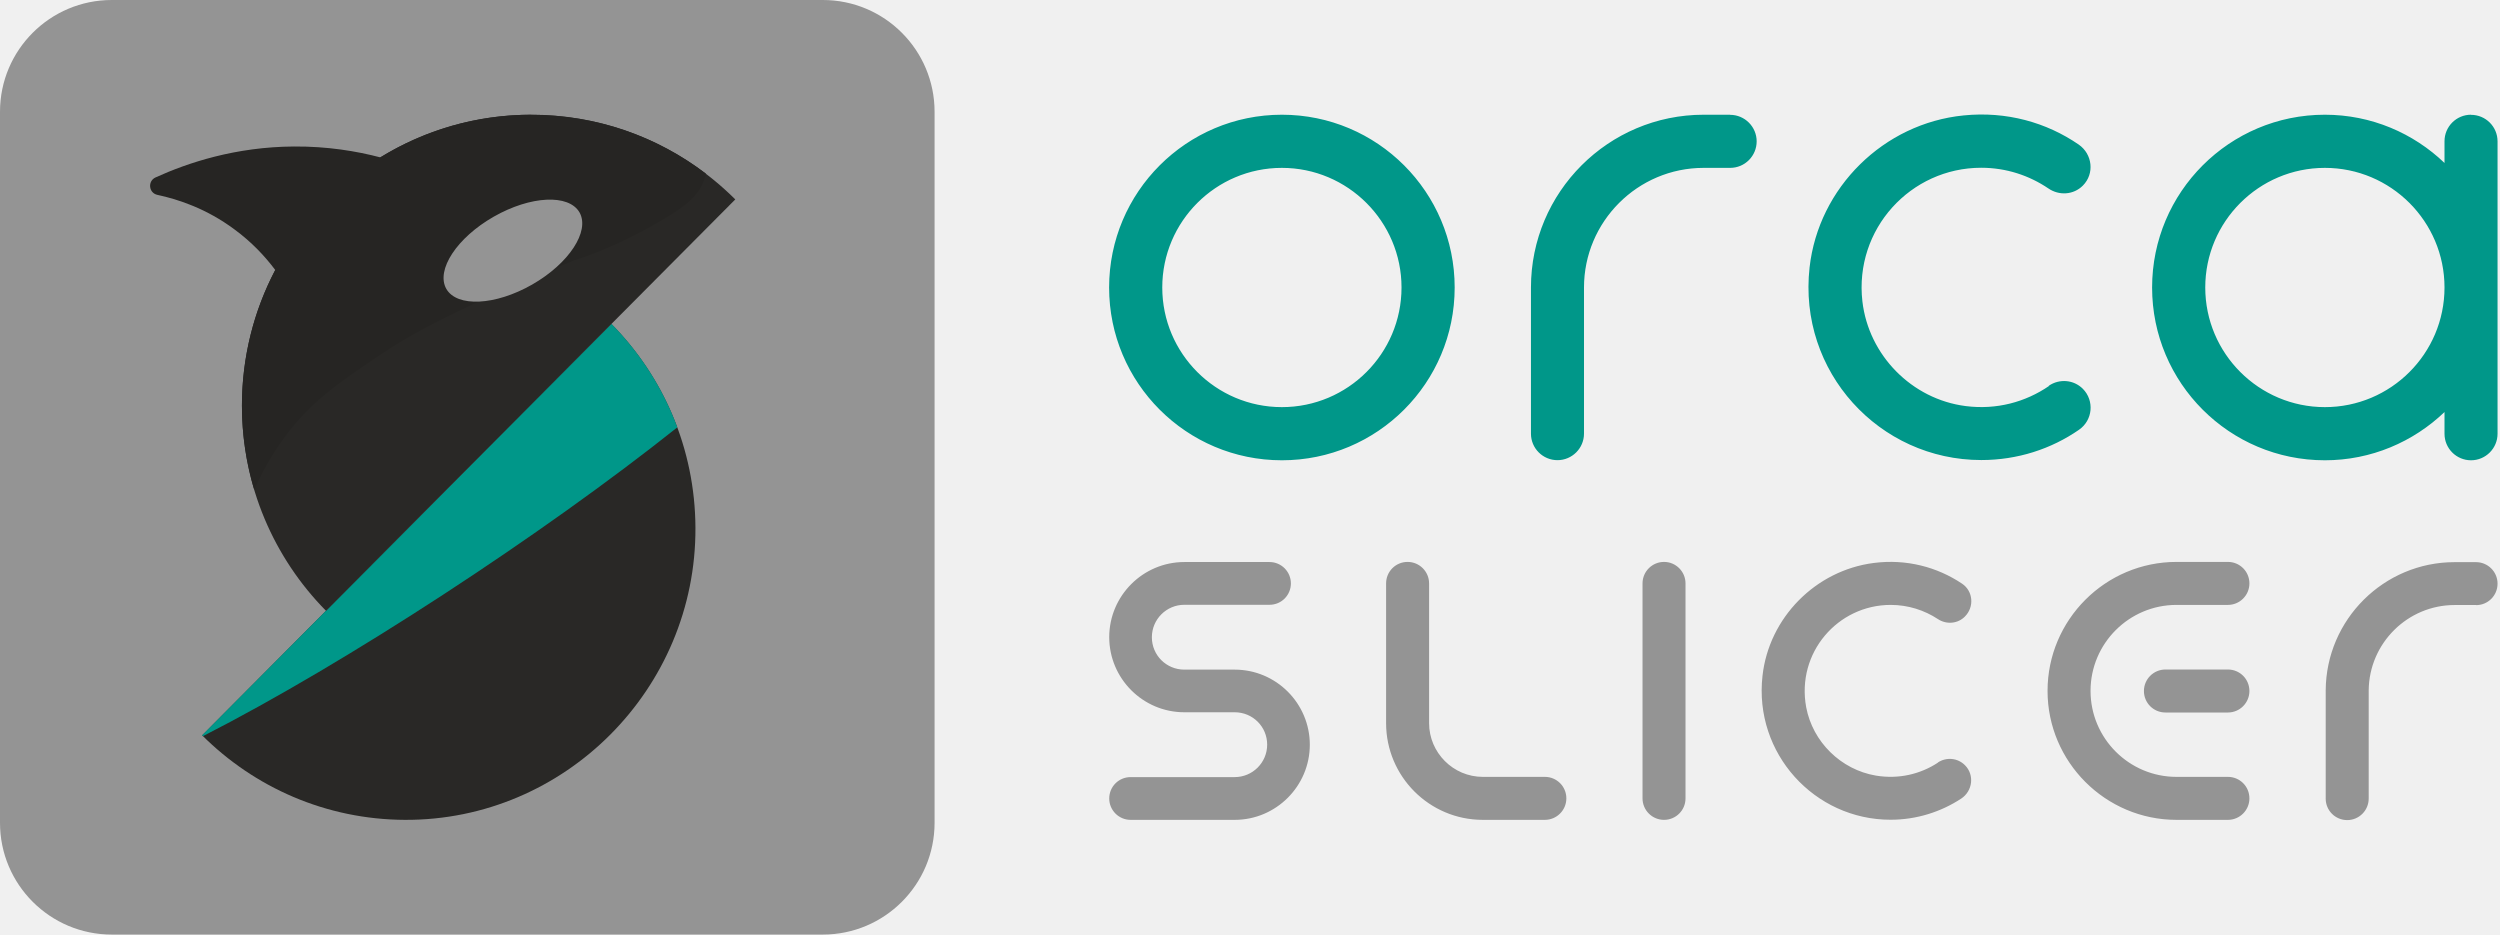
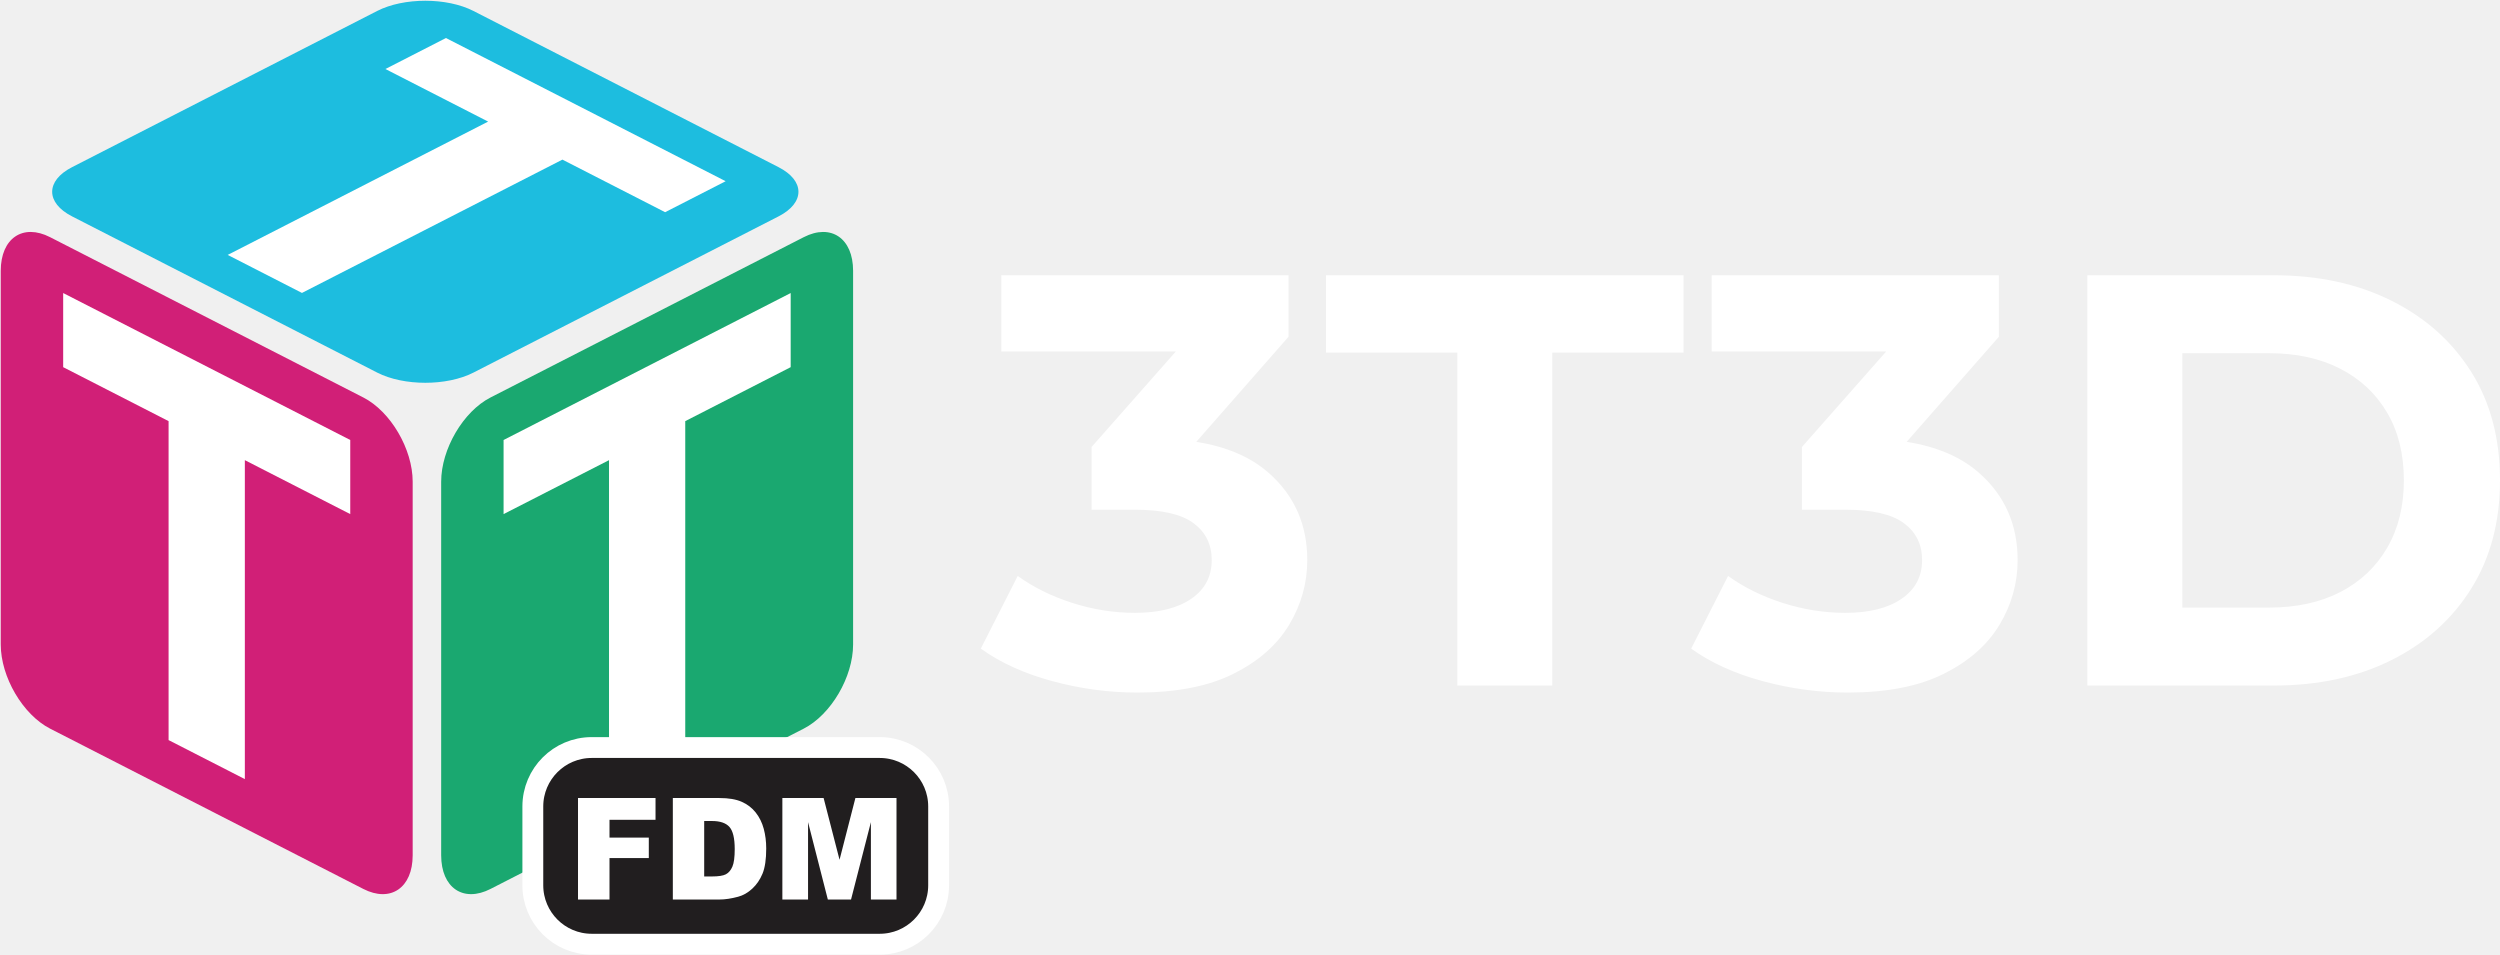
- <svg xmlns="http://www.w3.org/2000/svg" id="a" width="214" height="80" viewBox="0 0 214 80">
-   <g id="b">
-     <g id="c">
-       <rect width="80" height="80" rx="9.57" ry="9.57" style="fill:#949494;" />
+ <svg xmlns="http://www.w3.org/2000/svg" width="126.837mm" height="48.433mm" viewBox="0 0 126.837 48.433">
+   <g id="2" data-name="Layer 1">
+     <g id="3">
+       <g id="4">
+         <g id="5">
+           <path id="6" data-name="25" d="M22.383 43.394C22.383 45.044 23.504 45.808 24.887 45.1L40.777 36.967C42.16 36.259 43.282 34.348 43.282 32.697L43.282 13.739C43.282 12.088 42.16 11.325 40.777 12.033L24.887 20.166C23.504 20.873 22.383 22.785 22.383 24.436Z" fill="#1aa870" fill-rule="evenodd" stroke="none" />
+           <path id="7" data-name="26" d="M30.898 39.528L30.898 23.346L25.549 26.083L25.549 22.323L40.115 14.867L40.115 18.628L34.766 21.366L34.766 37.548L30.898 39.528Z" fill="#ffffff" fill-rule="evenodd" stroke="none" />
+         </g>
+         <g id="8">
+           <path id="9" data-name="28" d="M3.658 8.48C2.31 9.17 2.31 10.289 3.658 10.979L19.138 18.904C20.486 19.593 22.67 19.593 24.018 18.904L39.498 10.979C40.846 10.289 40.846 9.17 39.498 8.48L24.018 0.555C22.67 -0.134 20.486 -0.134 19.138 0.555Z" fill="#1dbddf" fill-rule="evenodd" stroke="none" />
+           <path id="10" data-name="29" d="M11.552 12.933L24.765 6.169L19.554 3.501L22.625 1.929L36.815 9.194L33.745 10.766L28.534 8.098L15.32 14.862L11.552 12.933Z" fill="#ffffff" fill-rule="evenodd" stroke="none" />
+         </g>
+         <g id="11">
+           <path id="12" data-name="31" d="M20.937 43.394C20.937 45.044 19.816 45.808 18.433 45.1L2.542 36.967C1.159 36.259 0.038 34.348 0.038 32.697L0.038 13.739C0.038 12.088 1.159 11.325 2.542 12.033L18.433 20.166C19.816 20.873 20.937 22.785 20.937 24.436Z" fill="#d11f77" fill-rule="evenodd" stroke="none" />
+           <path id="13" data-name="32" d="M12.422 39.528L12.422 23.346L17.77 26.083L17.77 22.323L3.205 14.867L3.205 18.628L8.553 21.366L8.553 37.548L12.422 39.528Z" fill="#ffffff" fill-rule="evenodd" stroke="none" />
+         </g>
+       </g>
    </g>
+     <path id="16" d="M57.7 35.137Q55.529 35.137 53.389 34.557Q51.248 33.978 49.761 32.907L51.634 29.22Q52.824 30.082 54.4 30.588Q55.975 31.093 57.581 31.093Q59.395 31.093 60.436 30.38Q61.477 29.666 61.477 28.417Q61.477 27.227 60.555 26.544Q59.633 25.86 57.581 25.86L55.381 25.86L55.381 22.678L61.179 16.106L61.715 17.831L50.801 17.831L50.801 13.965L65.372 13.965L65.372 17.087L59.603 23.659L57.165 22.262L58.562 22.262Q62.398 22.262 64.361 23.986Q66.324 25.711 66.324 28.417Q66.324 30.171 65.402 31.703Q64.48 33.234 62.577 34.186Q60.674 35.137 57.7 35.137ZM73.936 34.781L73.936 17.89L67.275 17.89L67.275 13.965L85.414 13.965L85.414 17.89L78.753 17.89L78.753 34.781L73.936 34.781ZM93.74 35.137Q91.57 35.137 89.429 34.557Q87.288 33.978 85.801 32.907L87.674 29.22Q88.864 30.082 90.44 30.588Q92.016 31.093 93.621 31.093Q95.435 31.093 96.476 30.38Q97.517 29.666 97.517 28.417Q97.517 27.227 96.595 26.544Q95.673 25.86 93.621 25.86L91.421 25.86L91.421 22.678L97.219 16.106L97.755 17.831L86.842 17.831L86.842 13.965L101.412 13.965L101.412 17.087L95.644 23.659L93.205 22.262L94.603 22.262Q98.439 22.262 100.401 23.986Q102.364 25.711 102.364 28.417Q102.364 30.171 101.442 31.703Q100.52 33.234 98.617 34.186Q96.714 35.137 93.74 35.137ZM105.902 34.781L105.902 13.965L115.359 13.965Q118.748 13.965 121.335 15.259Q123.922 16.552 125.38 18.872Q126.837 21.191 126.837 24.373Q126.837 27.525 125.38 29.859Q123.922 32.193 121.335 33.487Q118.748 34.781 115.359 34.781L105.902 34.781ZM110.72 30.826L115.121 30.826Q117.202 30.826 118.734 30.038Q120.265 29.25 121.112 27.793Q121.96 26.335 121.96 24.373Q121.96 22.381 121.112 20.938Q120.265 19.496 118.734 18.708Q117.202 17.92 115.121 17.92L110.72 17.92L110.72 30.826Z" fill="#ffffff" stroke="none" />
+     <path id="28" d="M30.021 47.904L44.632 47.904C46.283 47.904 47.621 46.566 47.621 44.915L47.621 40.915C47.621 39.265 46.283 37.926 44.632 37.926L30.021 37.926C28.371 37.926 27.033 39.265 27.033 40.915L27.033 44.915C27.033 46.566 28.371 47.904 30.021 47.904Z" fill="#211e1f" fill-rule="evenodd" stroke="#ffffff" stroke-width="1.058" stroke-linecap="butt" stroke-linejoin="miter" stroke-miterlimit="2.613" />
+     <path id="29" d="M29.325 40.488L33.258 40.488L33.258 41.594L30.923 41.594L30.923 42.494L32.917 42.494L32.917 43.533L30.923 43.533L30.923 45.637L29.325 45.637L29.325 40.488ZM34.136 40.488L36.5 40.488Q37.199 40.488 37.629 40.678Q38.059 40.867 38.34 41.222Q38.621 41.577 38.748 42.047Q38.874 42.518 38.874 43.045Q38.874 43.87 38.686 44.325Q38.498 44.78 38.165 45.087Q37.831 45.395 37.448 45.496Q36.925 45.637 36.5 45.637L34.136 45.637L34.136 40.488ZM35.727 41.654L35.727 44.467L36.117 44.467Q36.616 44.467 36.827 44.357Q37.037 44.246 37.157 43.97Q37.276 43.695 37.276 43.077Q37.276 42.258 37.009 41.956Q36.742 41.654 36.124 41.654L35.727 41.654ZM39.693 40.488L41.786 40.488L42.594 43.621L43.398 40.488L45.484 40.488L45.484 45.637L44.185 45.637L44.185 41.71L43.177 45.637L42 45.637L40.996 41.71L40.996 45.637L39.693 45.637L39.693 40.488Z" fill="#ffffff" stroke="none" />
  </g>
-   <g id="d">
-     <path id="e" d="M17.3,62.94c4.46,4.45,10.59,7.21,17.36,7.24,13.7.06,24.93-11.22,24.87-25-.03-6.81-2.77-12.97-7.2-17.45L17.31,62.94h0Z" style="fill:#292826;" />
-   </g>
-   <g id="f">
-     <path id="g" d="M52.32,27.73L17.3,62.94s.05.05.08.07c12.27-6.26,29.08-17.26,40.6-26.43-1.24-3.36-3.19-6.38-5.65-8.87" style="fill:#009789;" />
-   </g>
-   <g id="h">
-     <path id="i" d="M45.48,9.82c-13.67,0-24.77,11.15-24.77,24.91,0,6.85,2.75,13.05,7.2,17.56L62.94,17.07c-4.48-4.47-10.65-7.24-17.46-7.24" style="fill:#292826;" />
-   </g>
-   <g id="j">
-     <path id="k" d="M45.48,9.82c-4.74,0-9.17,1.34-12.93,3.65-2.02-.53-4.52-.95-7.39-.93-5,.03-9.08,1.39-11.85,2.65-.69.32-.58,1.33.16,1.49,1.82.39,4.22,1.19,6.59,2.95,1.5,1.1,2.64,2.33,3.5,3.48-1.82,3.47-2.85,7.42-2.85,11.61,0,2.5.37,4.92,1.05,7.2,1.04-2.32,2.14-3.87,2.5-4.36,2.27-3.13,4.68-4.76,8.23-7.15,2.62-1.77,6.26-3.84,16.7-8.14,0,0,3.27-.92,7.65-3.53,1.75-1.04,3.08-2.02,3.5-3.56.03-.11.06-.22.08-.32-4.15-3.17-9.33-5.04-14.95-5.04" style="fill:#262523;" />
-   </g>
-   <g id="l">
-     <path id="m" d="M49.61,18.19c.9,1.61-.91,4.37-4.06,6.17s-6.44,1.96-7.35.36c-.9-1.61.91-4.37,4.06-6.17,3.15-1.8,6.44-1.96,7.35-.36" style="fill:#949494;" />
-   </g>
-   <path d="M142.44,48.1c-1.01,0-1.84.82-1.84,1.84v18.4c0,1.01.82,1.84,1.84,1.84s1.84-.82,1.84-1.84v-18.4c0-1.01-.82-1.84-1.84-1.84ZM190.71,48.1h-4.4c-6.09,0-11.04,4.96-11.04,11.04s4.96,11.04,11.04,11.04h4.4c1.01,0,1.84-.82,1.84-1.84s-.82-1.84-1.84-1.84h-4.4c-4.06,0-7.36-3.3-7.36-7.36s3.3-7.36,7.36-7.36h4.4c1.01,0,1.84-.82,1.84-1.84s-.82-1.84-1.84-1.84v-.02.02ZM190.71,57.31h-5.35c-1.01,0-1.84.82-1.84,1.84s.82,1.84,1.84,1.84h5.35c1.01,0,1.84-.82,1.84-1.84s-.82-1.84-1.84-1.84ZM105.69,70.18h-8.91c-1.01,0-1.83-.82-1.83-1.83s.81-1.83,1.83-1.83h8.91c1.53,0,2.78-1.24,2.78-2.78s-1.24-2.77-2.78-2.77h-4.31c-3.55,0-6.43-2.89-6.43-6.43s2.89-6.43,6.43-6.43h7.29c1.01,0,1.83.82,1.83,1.83s-.81,1.83-1.83,1.83h-7.29c-1.53,0-2.78,1.24-2.78,2.78s1.24,2.77,2.78,2.77h4.31c3.55,0,6.43,2.89,6.43,6.43s-2.89,6.43-6.43,6.43h0ZM165.89,65.28c-1.49.98-3.35,1.44-5.32,1.11-2.99-.51-5.4-2.88-5.96-5.85-.86-4.67,2.71-8.76,7.23-8.76,1.49,0,2.88.45,4.04,1.21.73.49,1.71.41,2.32-.22h0c.81-.81.71-2.17-.25-2.81-2.12-1.42-4.76-2.13-7.56-1.77-4.98.64-8.97,4.69-9.52,9.66-.75,6.65,4.46,12.32,10.96,12.32,2.23,0,4.31-.67,6.05-1.81.98-.65,1.15-2.03.32-2.86h0c-.63-.63-1.59-.71-2.32-.23h.01ZM132.24,66.5h-5.31c-2.53,0-4.6-2.07-4.6-4.6v-11.96c0-1.01-.82-1.84-1.84-1.84s-1.84.82-1.84,1.84v11.96c0,4.57,3.71,8.28,8.28,8.28h5.31c1.01,0,1.84-.82,1.84-1.84s-.82-1.84-1.84-1.84h0ZM211.96,51.79h-1.84c-4.03,0-7.32,3.27-7.36,7.3v9.27c0,1.01-.82,1.84-1.84,1.84s-1.84-.82-1.84-1.84v-9.27c.04-6.06,4.98-10.97,11.03-10.97h1.84c1.01,0,1.84.82,1.84,1.84s-.82,1.84-1.84,1.84h0Z" style="fill:#949494;" />
-   <path d="M109.73,14.37c5.64,0,10.24,4.59,10.24,10.24s-4.59,10.24-10.24,10.24-10.24-4.59-10.24-10.24,4.59-10.24,10.24-10.24M109.73,9.82c-8.16,0-14.79,6.62-14.79,14.79s6.62,14.79,14.79,14.79,14.79-6.62,14.79-14.79-6.62-14.79-14.79-14.79h0ZM211.52,9.82c-1.26,0-2.27,1.02-2.27,2.27v1.86c-2.66-2.55-6.26-4.13-10.24-4.13-8.16,0-14.79,6.62-14.79,14.79s6.62,14.79,14.79,14.79c3.97,0,7.58-1.58,10.24-4.13v1.86c0,1.26,1.02,2.27,2.27,2.27s2.27-1.02,2.27-2.27V12.1c0-1.26-1.02-2.27-2.27-2.27h0ZM199.01,34.85c-5.64,0-10.24-4.59-10.24-10.24s4.59-10.24,10.24-10.24,10.24,4.59,10.24,10.24-4.59,10.24-10.24,10.24ZM148.11,9.82h-2.27c-8.16,0-14.79,6.62-14.79,14.79v12.51c0,1.26,1.02,2.27,2.27,2.27s2.27-1.02,2.27-2.27v-12.51c0-5.64,4.59-10.24,10.24-10.24h2.27c1.26,0,2.27-1.02,2.27-2.27s-1.02-2.27-2.27-2.27h0ZM175.38,33.05c-1.99,1.36-4.47,2.05-7.12,1.71-4.61-.59-8.31-4.35-8.84-8.97-.7-6.18,4.13-11.43,10.17-11.43,2.14,0,4.11.66,5.75,1.77.92.63,2.15.56,2.95-.24h0c1.02-1.02.83-2.7-.36-3.52-2.75-1.89-6.18-2.86-9.84-2.49-6.85.68-12.42,6.17-13.19,13.01-1,8.93,5.97,16.49,14.7,16.49,3.11,0,5.99-.95,8.36-2.59,1.18-.81,1.34-2.49.33-3.51h0c-.78-.78-2-.88-2.91-.26v.02h0Z" style="fill:#009789;" />
</svg>
